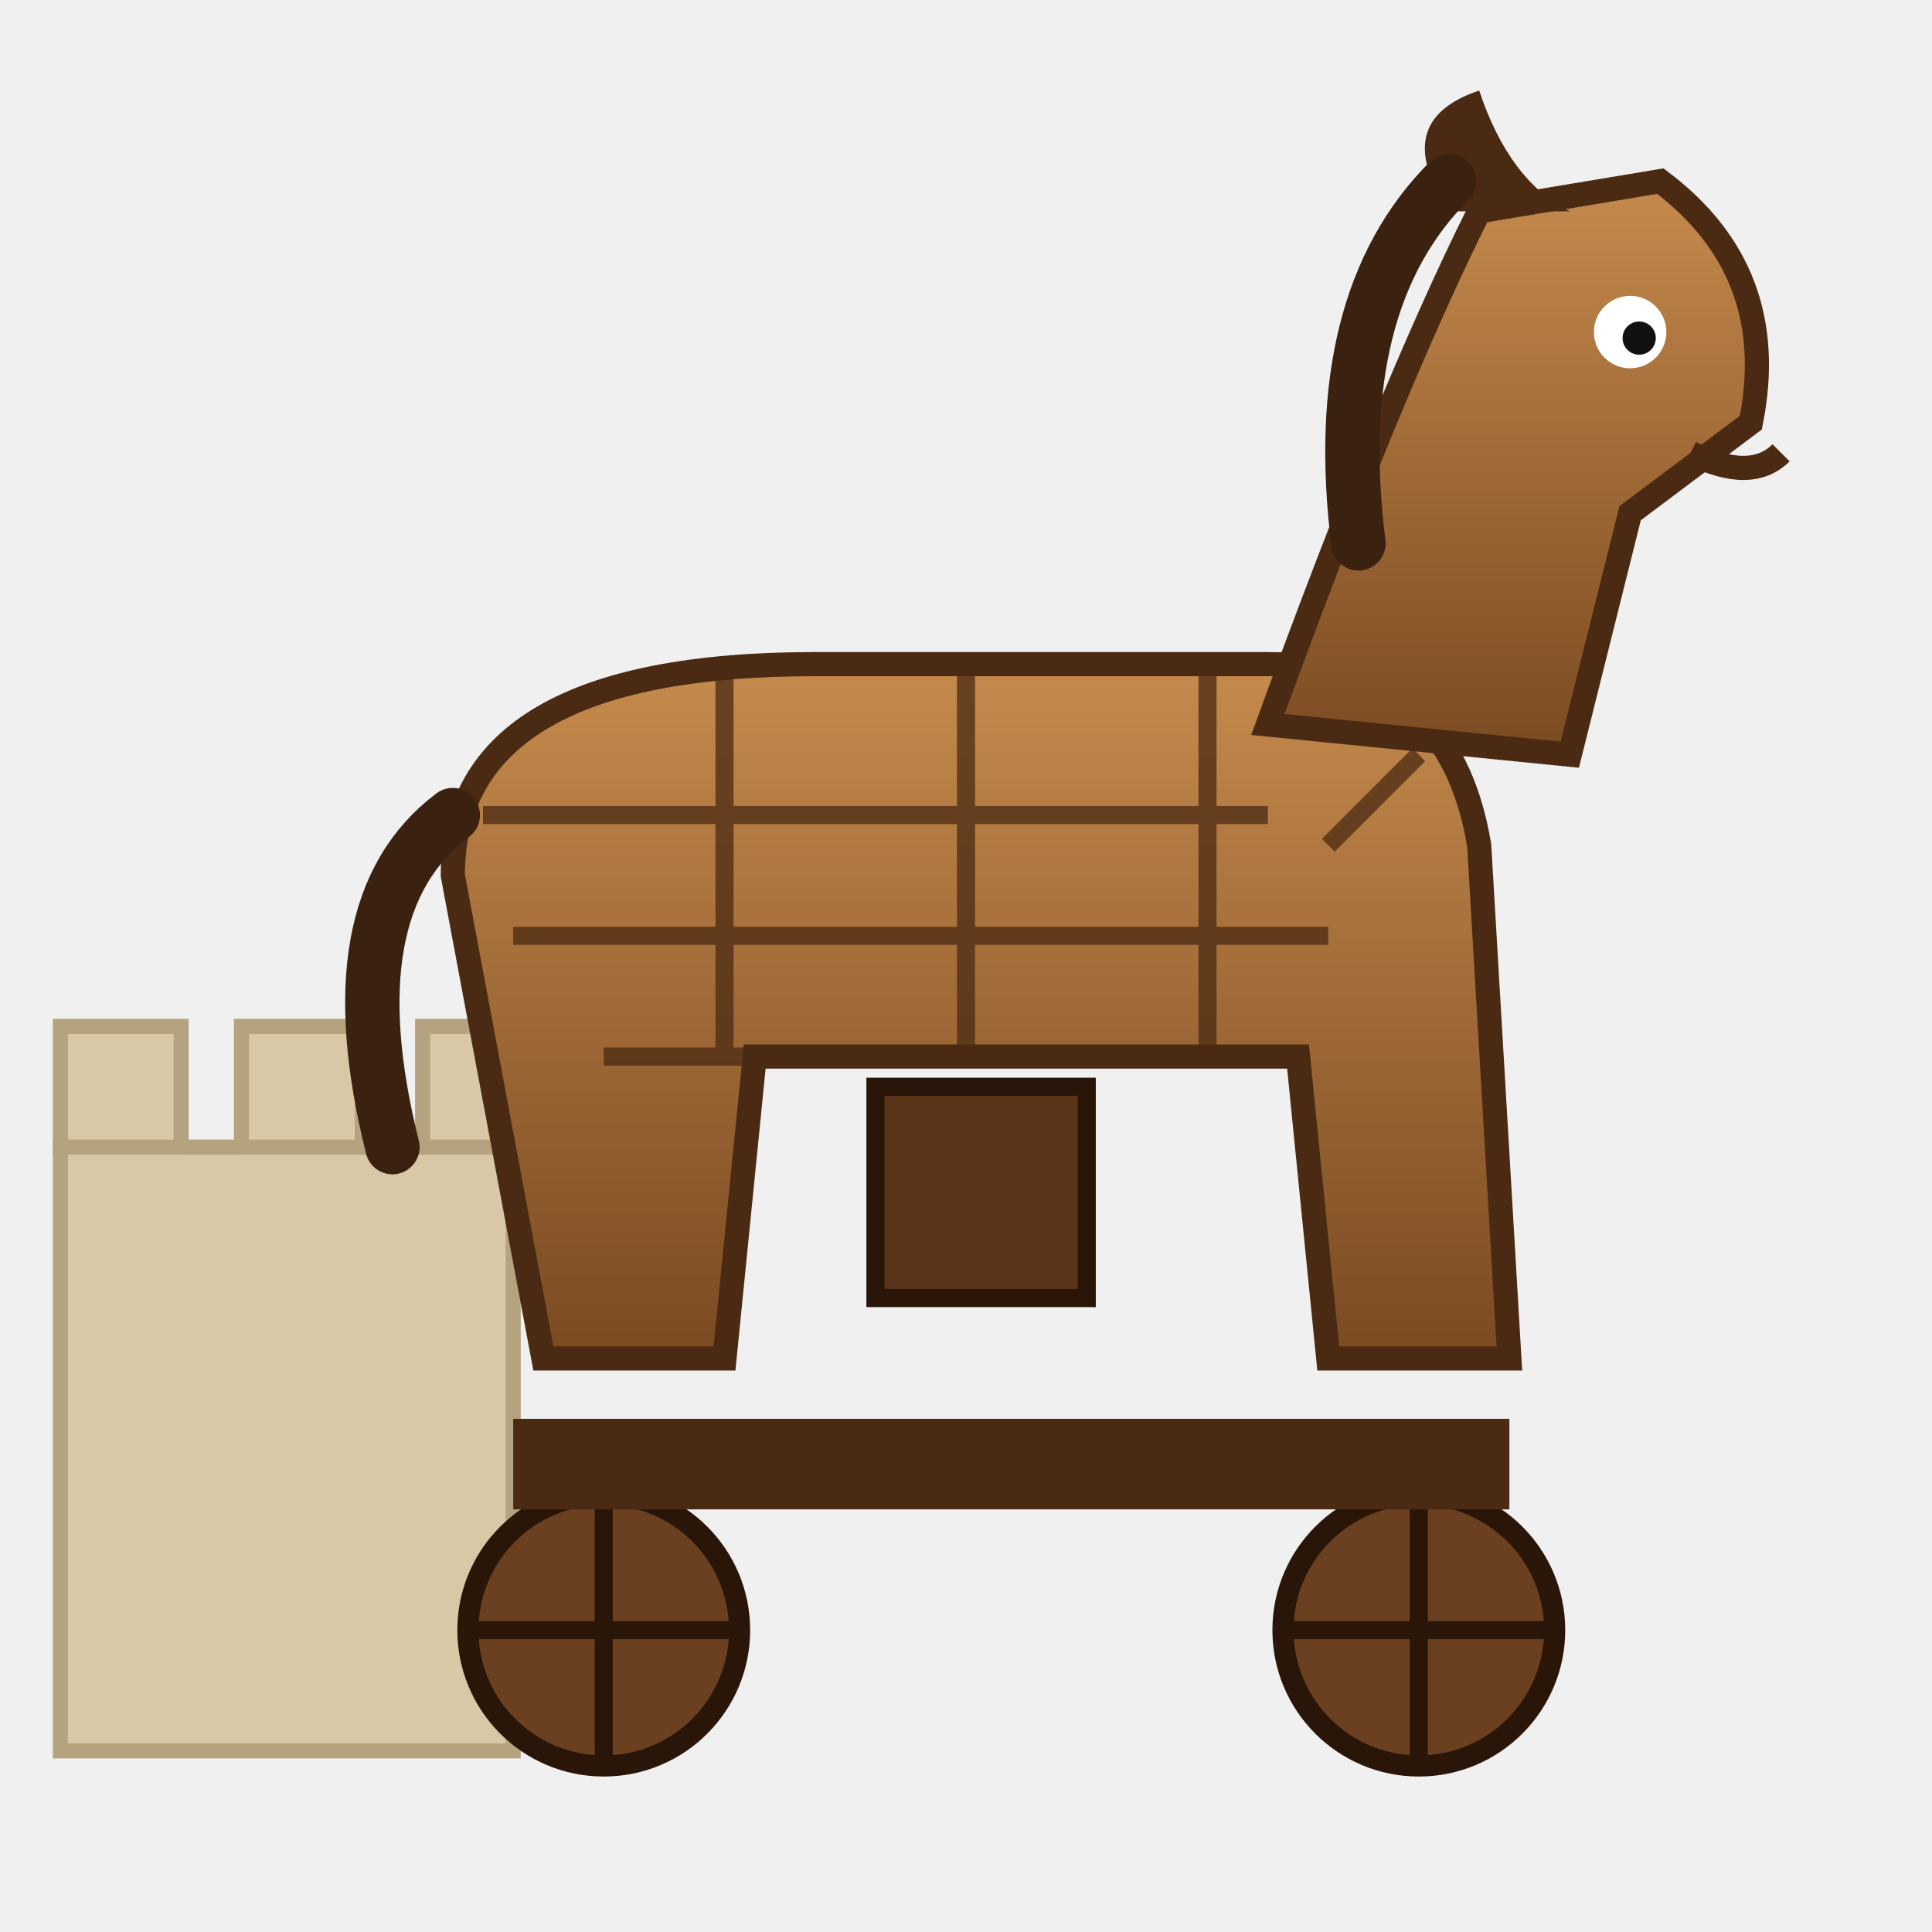
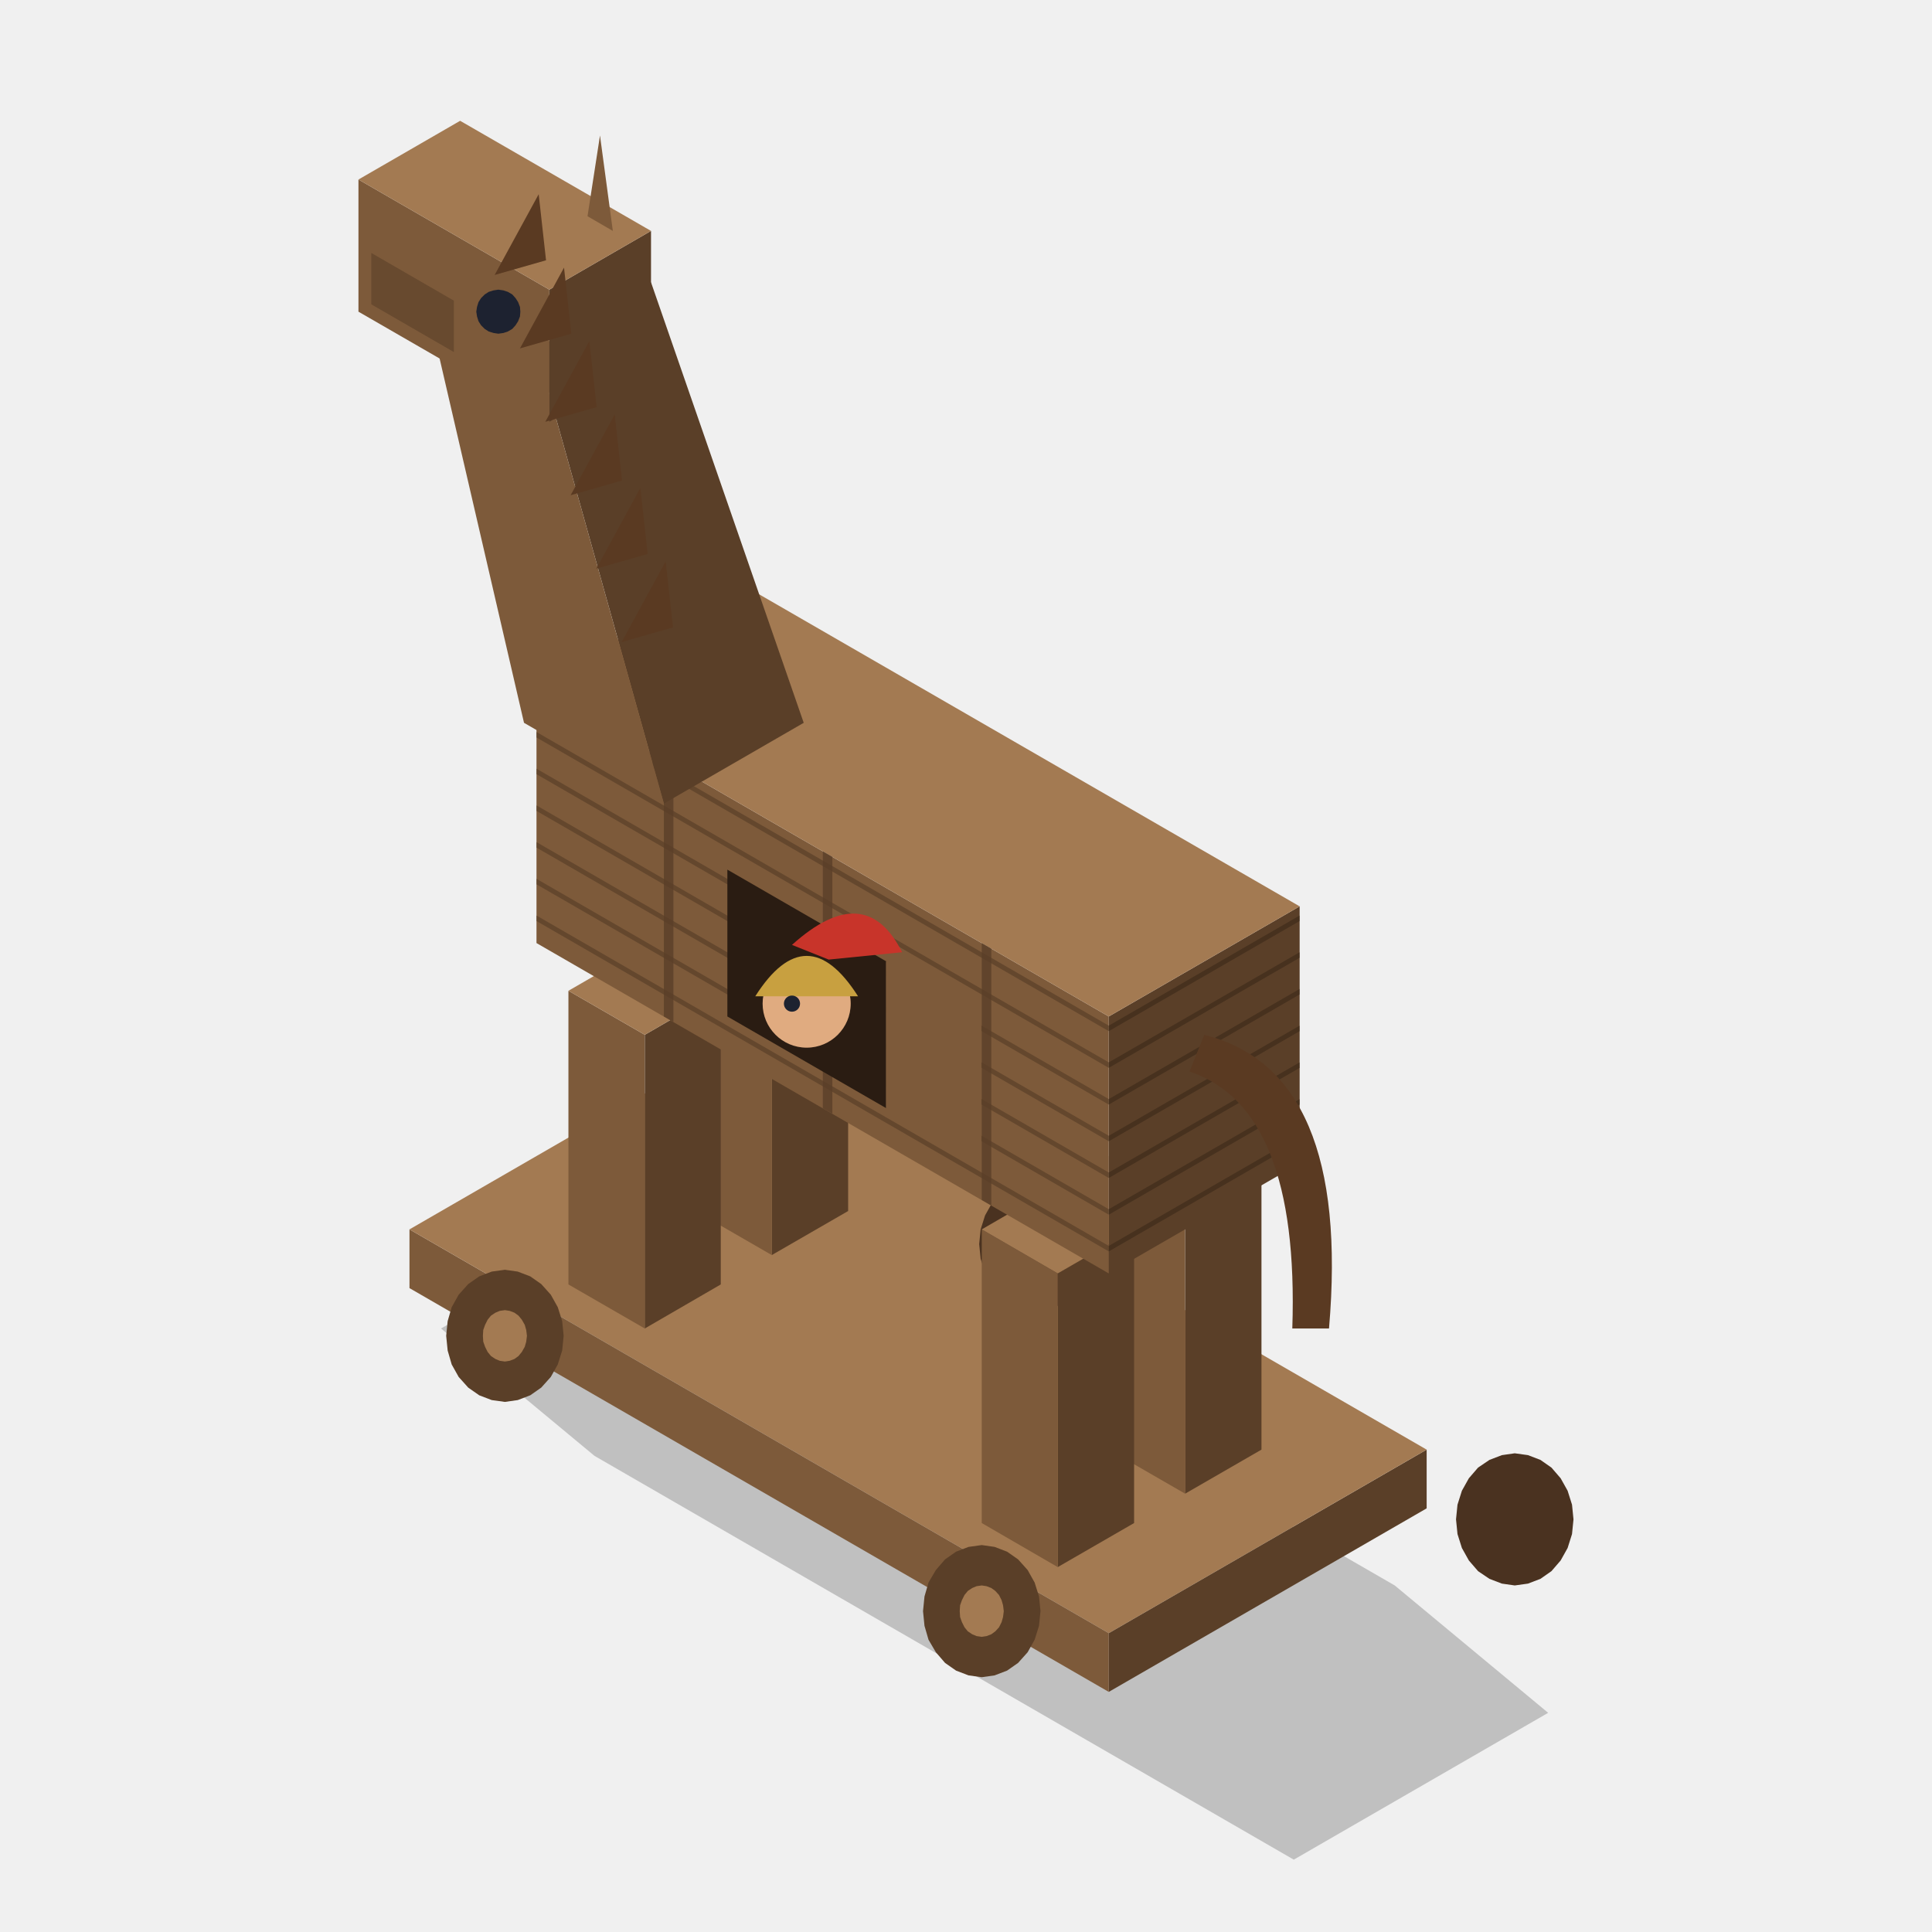
- <svg xmlns="http://www.w3.org/2000/svg" viewBox="0 0 128 128">
-   <defs>
-     <linearGradient id="wd" x1="0" y1="0" x2="0" y2="1">
-       <stop offset="0" stop-color="#c58a4c" />
-       <stop offset="1" stop-color="#7a4a22" />
-     </linearGradient>
-   </defs>
-   <rect x="4" y="76" width="30" height="40" fill="#d8c8a6" stroke="#b5a380" stroke-width="1" />
-   <g fill="#d8c8a6" stroke="#b5a380" stroke-width="1">
-     <rect x="4" y="68" width="8" height="8" />
-     <rect x="16" y="68" width="8" height="8" />
-     <rect x="28" y="68" width="6" height="8" />
+ <svg xmlns="http://www.w3.org/2000/svg" viewBox="0 0 80 80">
+   <g transform="translate(39.33 61.09) scale(1.52)">
+     <path d="M-13.86 -4L-6.93 -8L12.12 3L16.3 6.47L9.37 10.47L-9.68 -0.53Z" fill="#000000" opacity="0.2" />
+     <path d="M12.99 0.9L4.33 5.9L4.33 4.3L12.99 -0.7Z" fill="#5a3f28" />
+     <path d="M-14.72 -5.1L4.33 5.9L4.33 4.3L-14.72 -6.7Z" fill="#7d5a3a" />
+     <path d="M-6.06 -11.7L12.99 -0.7L4.33 4.3L-14.72 -6.7Z" fill="#a37a52" />
+     <path d="M-10.52 -3.8L-10.56 -3.4L-10.68 -3.02L-10.87 -2.68L-11.13 -2.39L-11.43 -2.18L-11.77 -2.05L-12.12 -2L-12.48 -2.05L-12.82 -2.18L-13.12 -2.39L-13.38 -2.68L-13.57 -3.02L-13.68 -3.4L-13.72 -3.8L-13.68 -4.2L-13.57 -4.58L-13.38 -4.92L-13.12 -5.21L-12.82 -5.42L-12.48 -5.55L-12.12 -5.6L-11.77 -5.55L-11.43 -5.42L-11.13 -5.21L-10.87 -4.92L-10.68 -4.58L-10.56 -4.2Z" fill="#5a3f28" />
+     <path d="M-11.52 -3.8L-11.54 -3.64L-11.58 -3.5L-11.66 -3.36L-11.75 -3.25L-11.86 -3.17L-11.99 -3.12L-12.12 -3.1L-12.26 -3.12L-12.38 -3.17L-12.5 -3.25L-12.59 -3.36L-12.66 -3.5L-12.71 -3.64L-12.72 -3.8L-12.71 -3.96L-12.66 -4.1L-12.59 -4.24L-12.5 -4.35L-12.38 -4.43L-12.26 -4.48L-12.12 -4.5L-11.99 -4.48L-11.86 -4.43L-11.75 -4.35L-11.66 -4.24L-11.58 -4.1L-11.54 -3.96Z" fill="#a37a52" />
+     <path d="M4 -6.3L3.96 -5.9L3.84 -5.52L3.65 -5.18L3.4 -4.89L3.1 -4.68L2.76 -4.55L2.4 -4.5L2.05 -4.55L1.71 -4.68L1.4 -4.89L1.15 -5.18L0.96 -5.52L0.84 -5.9L0.8 -6.3L0.84 -6.7L0.96 -7.08L1.15 -7.42L1.4 -7.71L1.71 -7.92L2.05 -8.05L2.4 -8.1L2.76 -8.05L3.1 -7.92L3.4 -7.71L3.65 -7.42L3.84 -7.08L3.96 -6.7Z" fill="#4a3220" />
+     <path d="M2.47 3.7L2.43 4.1L2.31 4.48L2.12 4.82L1.86 5.11L1.56 5.32L1.22 5.45L0.87 5.5L0.51 5.45L0.17 5.32L-0.13 5.11L-0.38 4.82L-0.58 4.48L-0.69 4.1L-0.73 3.7L-0.69 3.3L-0.58 2.92L-0.38 2.58L-0.13 2.29L0.17 2.08L0.51 1.95L0.87 1.9L1.22 1.95L1.56 2.08L1.86 2.29L2.12 2.58L2.31 2.92L2.43 3.3Z" fill="#5a3f28" />
+     <path d="M1.47 3.7L1.45 3.86L1.41 4L1.34 4.14L1.24 4.25L1.13 4.33L1 4.38L0.87 4.4L0.73 4.38L0.61 4.33L0.49 4.25L0.4 4.14L0.33 4L0.28 3.86L0.27 3.7L0.28 3.54L0.33 3.4L0.4 3.26L0.49 3.15L0.61 3.07L0.73 3.02L0.87 3L1 3.02L1.13 3.07L1.24 3.15L1.34 3.26L1.41 3.4L1.45 3.54Z" fill="#a37a52" />
+     <path d="M16.99 1.2L16.95 1.6L16.83 1.98L16.64 2.32L16.39 2.61L16.09 2.82L15.75 2.95L15.39 3L15.04 2.95L14.7 2.82L14.39 2.61L14.14 2.32L13.95 1.98L13.83 1.6L13.79 1.2L13.83 0.8L13.95 0.42L14.14 0.08L14.39 -0.21L14.7 -0.42L15.04 -0.55L15.39 -0.6L15.75 -0.55L16.09 -0.42L16.39 -0.21L16.64 0.08L16.83 0.42L16.95 0.8Z" fill="#4a3220" />
+     <path d="M-2.77 -7.2L-4.85 -6L-4.85 -14L-2.77 -15.2Z" fill="#5a3f28" />
+     <path d="M-6.93 -7.2L-4.85 -6L-4.85 -14L-6.93 -15.2Z" fill="#7d5a3a" />
+     <path d="M-4.85 -16.4L-2.77 -15.2L-4.85 -14L-6.93 -15.2Z" fill="#a37a52" />
+     <path d="M8.49 -0.7L6.41 0.5L6.41 -7.5L8.49 -8.7Z" fill="#5a3f28" />
+     <path d="M4.33 -0.7L6.41 0.5L6.41 -7.5L4.33 -8.7Z" fill="#7d5a3a" />
+     <path d="M6.41 -9.9L8.49 -8.7L6.41 -7.5L4.33 -8.7Z" fill="#a37a52" />
+     <path d="M-6.24 -5.2L-8.31 -4L-8.31 -12L-6.24 -13.2Z" fill="#5a3f28" />
+     <path d="M-10.39 -5.2L-8.31 -4L-8.31 -12L-10.39 -13.2Z" fill="#7d5a3a" />
+     <path d="M-8.31 -14.4L-6.24 -13.2L-8.31 -12L-10.39 -13.2Z" fill="#a37a52" />
+     <path d="M5.02 1.3L2.94 2.5L2.94 -5.5L5.02 -6.7Z" fill="#5a3f28" />
+     <path d="M0.87 1.3L2.94 2.5L2.94 -5.5L0.87 -6.7Z" fill="#7d5a3a" />
+     <path d="M2.94 -7.9L5.02 -6.7L2.94 -5.5L0.87 -6.7Z" fill="#a37a52" />
+     <path d="M9.53 -8.5L4.33 -5.5L4.33 -12.5L9.53 -15.5Z" fill="#5a3f28" />
+     <path d="M-11.26 -14.5L4.33 -5.5L4.33 -12.5L-11.26 -21.5Z" fill="#7d5a3a" />
+     <path d="M-6.06 -24.5L9.53 -15.5L4.33 -12.5L-11.26 -21.5Z" fill="#a37a52" />
+     <path d="M-11.26 -15.1L4.33 -6.1L4.33 -6.25L-11.26 -15.25Z" fill="#5a3f28" opacity="0.7" />
+     <path d="M9.53 -9.1L4.33 -6.1L4.33 -6.25L9.53 -9.25Z" fill="#3a2818" opacity="0.6" />
+     <path d="M-11.26 -16.1L4.33 -7.1L4.33 -7.25L-11.26 -16.25Z" fill="#5a3f28" opacity="0.7" />
+     <path d="M9.53 -10.1L4.33 -7.1L4.33 -7.25L9.53 -10.25Z" fill="#3a2818" opacity="0.6" />
+     <path d="M-11.26 -17.1L4.33 -8.1L4.33 -8.25L-11.26 -17.25Z" fill="#5a3f28" opacity="0.7" />
+     <path d="M9.53 -11.1L4.33 -8.1L4.33 -8.25L9.53 -11.25Z" fill="#3a2818" opacity="0.6" />
+     <path d="M-11.26 -18.1L4.33 -9.1L4.33 -9.25L-11.26 -18.25Z" fill="#5a3f28" opacity="0.7" />
+     <path d="M9.53 -12.1L4.33 -9.1L4.33 -9.25L9.53 -12.25Z" fill="#3a2818" opacity="0.6" />
+     <path d="M-11.26 -19.1L4.33 -10.1L4.33 -10.25L-11.26 -19.25Z" fill="#5a3f28" opacity="0.7" />
+     <path d="M9.53 -13.1L4.33 -10.1L4.33 -10.25L9.53 -13.25Z" fill="#3a2818" opacity="0.6" />
+     <path d="M-11.26 -20.1L4.33 -11.1L4.33 -11.25L-11.26 -20.25Z" fill="#5a3f28" opacity="0.7" />
+     <path d="M9.53 -14.1L4.33 -11.1L4.33 -11.25L9.53 -14.25Z" fill="#3a2818" opacity="0.6" />
+     <path d="M-11.26 -21.1L4.33 -12.1L4.33 -12.25L-11.26 -21.25Z" fill="#5a3f28" opacity="0.7" />
+     <path d="M9.53 -15.1L4.33 -12.1L4.33 -12.25L9.53 -15.25Z" fill="#3a2818" opacity="0.6" />
+     <path d="M-7.79 -12.5L-7.53 -12.35L-7.53 -19.35L-7.79 -19.5Z" fill="#5a3f28" opacity="0.8" />
+     <path d="M-3.46 -10L-3.2 -9.85L-3.2 -16.85L-3.46 -17Z" fill="#5a3f28" opacity="0.8" />
+     <path d="M0.87 -7.5L1.13 -7.35L1.13 -14.35L0.87 -14.5Z" fill="#5a3f28" opacity="0.8" />
+     <path d="M-6.06 -12.5L-1.73 -10L-1.73 -14L-6.06 -16.5Z" fill="#2a1c12" />
+     <g>
+       <animateTransform attributeName="transform" type="translate" values="0 3;0 3;0 -1.2;0 -1.2;0 3" keyTimes="0;.5;.6;.85;1" dur="6s" repeatCount="indefinite" />
+       <circle cx="-3.90" cy="-12.85" r="1.2" fill="#e0ab80" />
+       <path d="M-5.30 -13.05Q-3.90 -15.25 -2.50 -13.05Z" fill="#c8a040" />
+       <path d="M-4.30 -14.45Q-2.30 -16.25 -1.30 -14.25L-3.30 -14.05Z" fill="#c8342a" />
+       <circle cx="-4.30" cy="-12.85" r=".22" fill="#1d2230" />
+     </g>
+     <path d="M-1.74 -10L0.86 -8.89L0.86 -12.89L-1.74 -14Z" fill="#7d5a3a" />
+     <path d="M-3.98 -20.5L-7.79 -18.3L-11.26 -30.7L-8.14 -32.5Z" fill="#5a3f28" />
+     <path d="M-11.6 -20.5L-7.79 -18.3L-11.26 -30.7L-14.38 -32.5Z" fill="#7d5a3a" />
+     <path d="M-8.14 -30.3L-10.91 -28.7L-10.91 -32.3L-8.14 -33.9Z" fill="#5a3f28" />
+     <path d="M-16.11 -31.7L-10.91 -28.7L-10.91 -32.3L-16.11 -35.3Z" fill="#7d5a3a" />
+     <path d="M-13.34 -36.9L-8.14 -33.9L-10.91 -32.3L-16.11 -35.3Z" fill="#a37a52" />
+     <path d="M-15.76 -31.9L-13.51 -30.6L-13.51 -32L-15.76 -33.3Z" fill="#5a3f28" opacity="0.6" />
+     <path d="M-11.7 -31.7L-11.71 -31.57L-11.76 -31.44L-11.83 -31.33L-11.92 -31.23L-12.04 -31.16L-12.16 -31.12L-12.3 -31.1L-12.43 -31.12L-12.56 -31.16L-12.67 -31.23L-12.77 -31.33L-12.84 -31.44L-12.88 -31.57L-12.9 -31.7L-12.88 -31.83L-12.84 -31.96L-12.77 -32.07L-12.67 -32.17L-12.56 -32.24L-12.43 -32.28L-12.3 -32.3L-12.16 -32.28L-12.04 -32.24L-11.92 -32.17L-11.83 -32.07L-11.76 -31.96L-11.71 -31.83Z" fill="#1d2230" />
+     <path d="M-9.87 -34.3L-9.18 -33.9L-9.53 -36.5Z" fill="#7d5a3a" />
+     <path d="M-11.6 -33.3L-10.91 -32.9L-11.26 -35.5Z" fill="#a37a52" />
+     <path d="M-8.94 -22.7L-7.54 -23.1L-7.74 -24.9Z" fill="#5a3a22" />
+     <path d="M-9.63 -24.7L-8.23 -25.1L-8.43 -26.9Z" fill="#5a3a22" />
+     <path d="M-10.33 -26.7L-8.93 -27.1L-9.13 -28.9Z" fill="#5a3a22" />
+     <path d="M-11.02 -28.7L-9.62 -29.1L-9.82 -30.9Z" fill="#5a3a22" />
+     <path d="M-11.71 -30.7L-10.31 -31.1L-10.51 -32.9Z" fill="#5a3a22" />
+     <path d="M-12.4 -32.7L-11 -33.1L-11.2 -34.9Z" fill="#5a3a22" />
+     <g>
+       <animateTransform attributeName="transform" type="rotate" values="-8 6.93 -12.00;8 6.93 -12.00;-8 6.93 -12.00" dur="2.4s" begin="0s" repeatCount="indefinite" />
+       <path d="M6.93 -12Q10.93 -11 10.33 -4L9.33 -4Q9.53 -10 6.53 -11Z" fill="#5a3a22" />
+     </g>
  </g>
-   <path d="M30 58 Q30 44 54 44 L84 44 Q96 44 98 56 L100 90 L88 90 L86 70 L50 70 L48 90 L36 90 Z" fill="url(#wd)" stroke="#4a2a12" stroke-width="1.6" />
-   <path d="M84 48 Q92 26 98 14 L110 12 Q118 18 116 28 L108 34 L104 50Z" fill="url(#wd)" stroke="#4a2a12" stroke-width="1.6" />
-   <path d="M96 14 Q92 8 98 6 Q100 12 104 14" fill="#4a2a12" />
-   <circle cx="108" cy="22" r="2.4" fill="#fff" />
-   <circle cx="108.6" cy="22.4" r="1.1" fill="#111" />
-   <path d="M112 30 Q116 32 118 30" stroke="#4a2a12" stroke-width="1.6" fill="none" />
-   <path d="M96 12 Q88 20 90 36" stroke="#3b2210" stroke-width="3.6" fill="none" stroke-linecap="round" />
-   <path d="M30 54 Q22 60 26 76" stroke="#3b2210" stroke-width="3.6" fill="none" stroke-linecap="round" />
-   <g stroke="#4a2a12" stroke-width="1.2" opacity=".75">
-     <path d="M32 54 H84 M34 62 H88 M40 70 H50 M88 56 L94 50" />
-     <path d="M48 44 V70 M64 44 V70 M80 44 V70" />
-   </g>
-   <rect x="58" y="72" width="14" height="14" fill="#5a3418" stroke="#2a1608" stroke-width="1.2" />
-   <g fill="#6a4020" stroke="#2a1608" stroke-width="1.4">
-     <circle cx="40" cy="108" r="9" />
-     <circle cx="94" cy="108" r="9" />
-   </g>
-   <g stroke="#2a1608" stroke-width="1.2">
-     <path d="M40 99 V117 M31 108 H49 M94 99 V117 M85 108 H103" />
-   </g>
-   <rect x="34" y="94" width="66" height="6" fill="#4a2a12" />
</svg>
